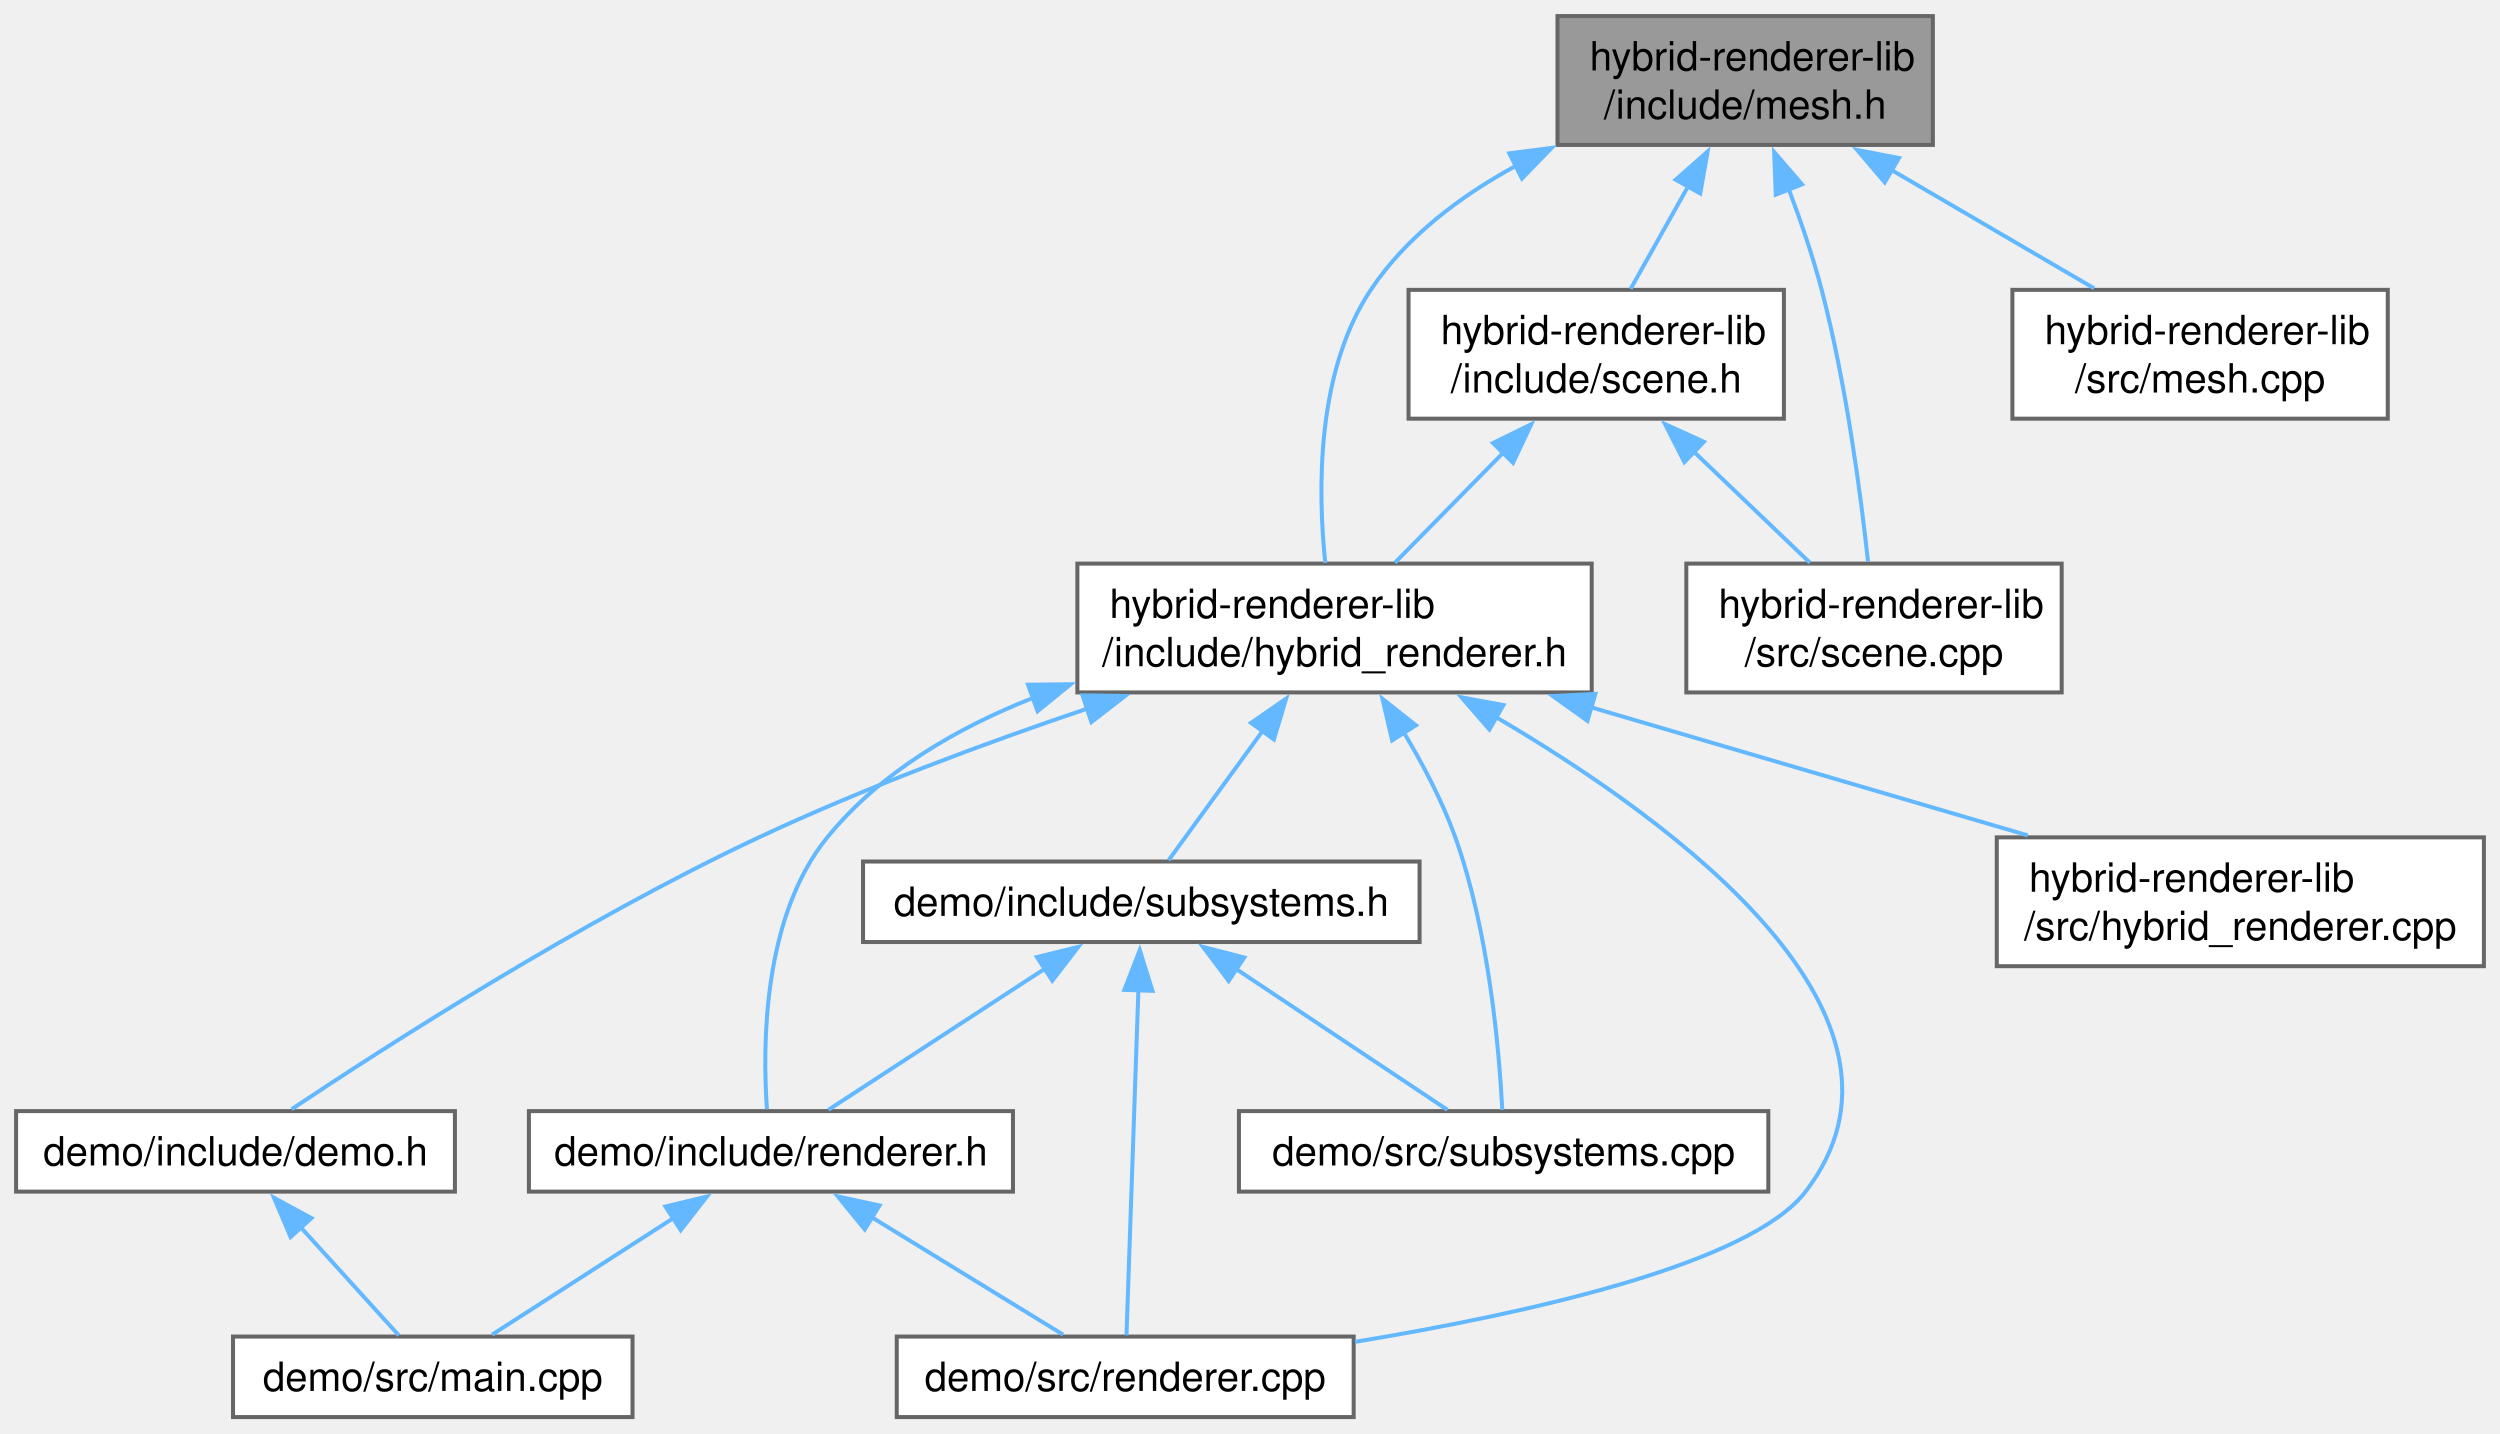
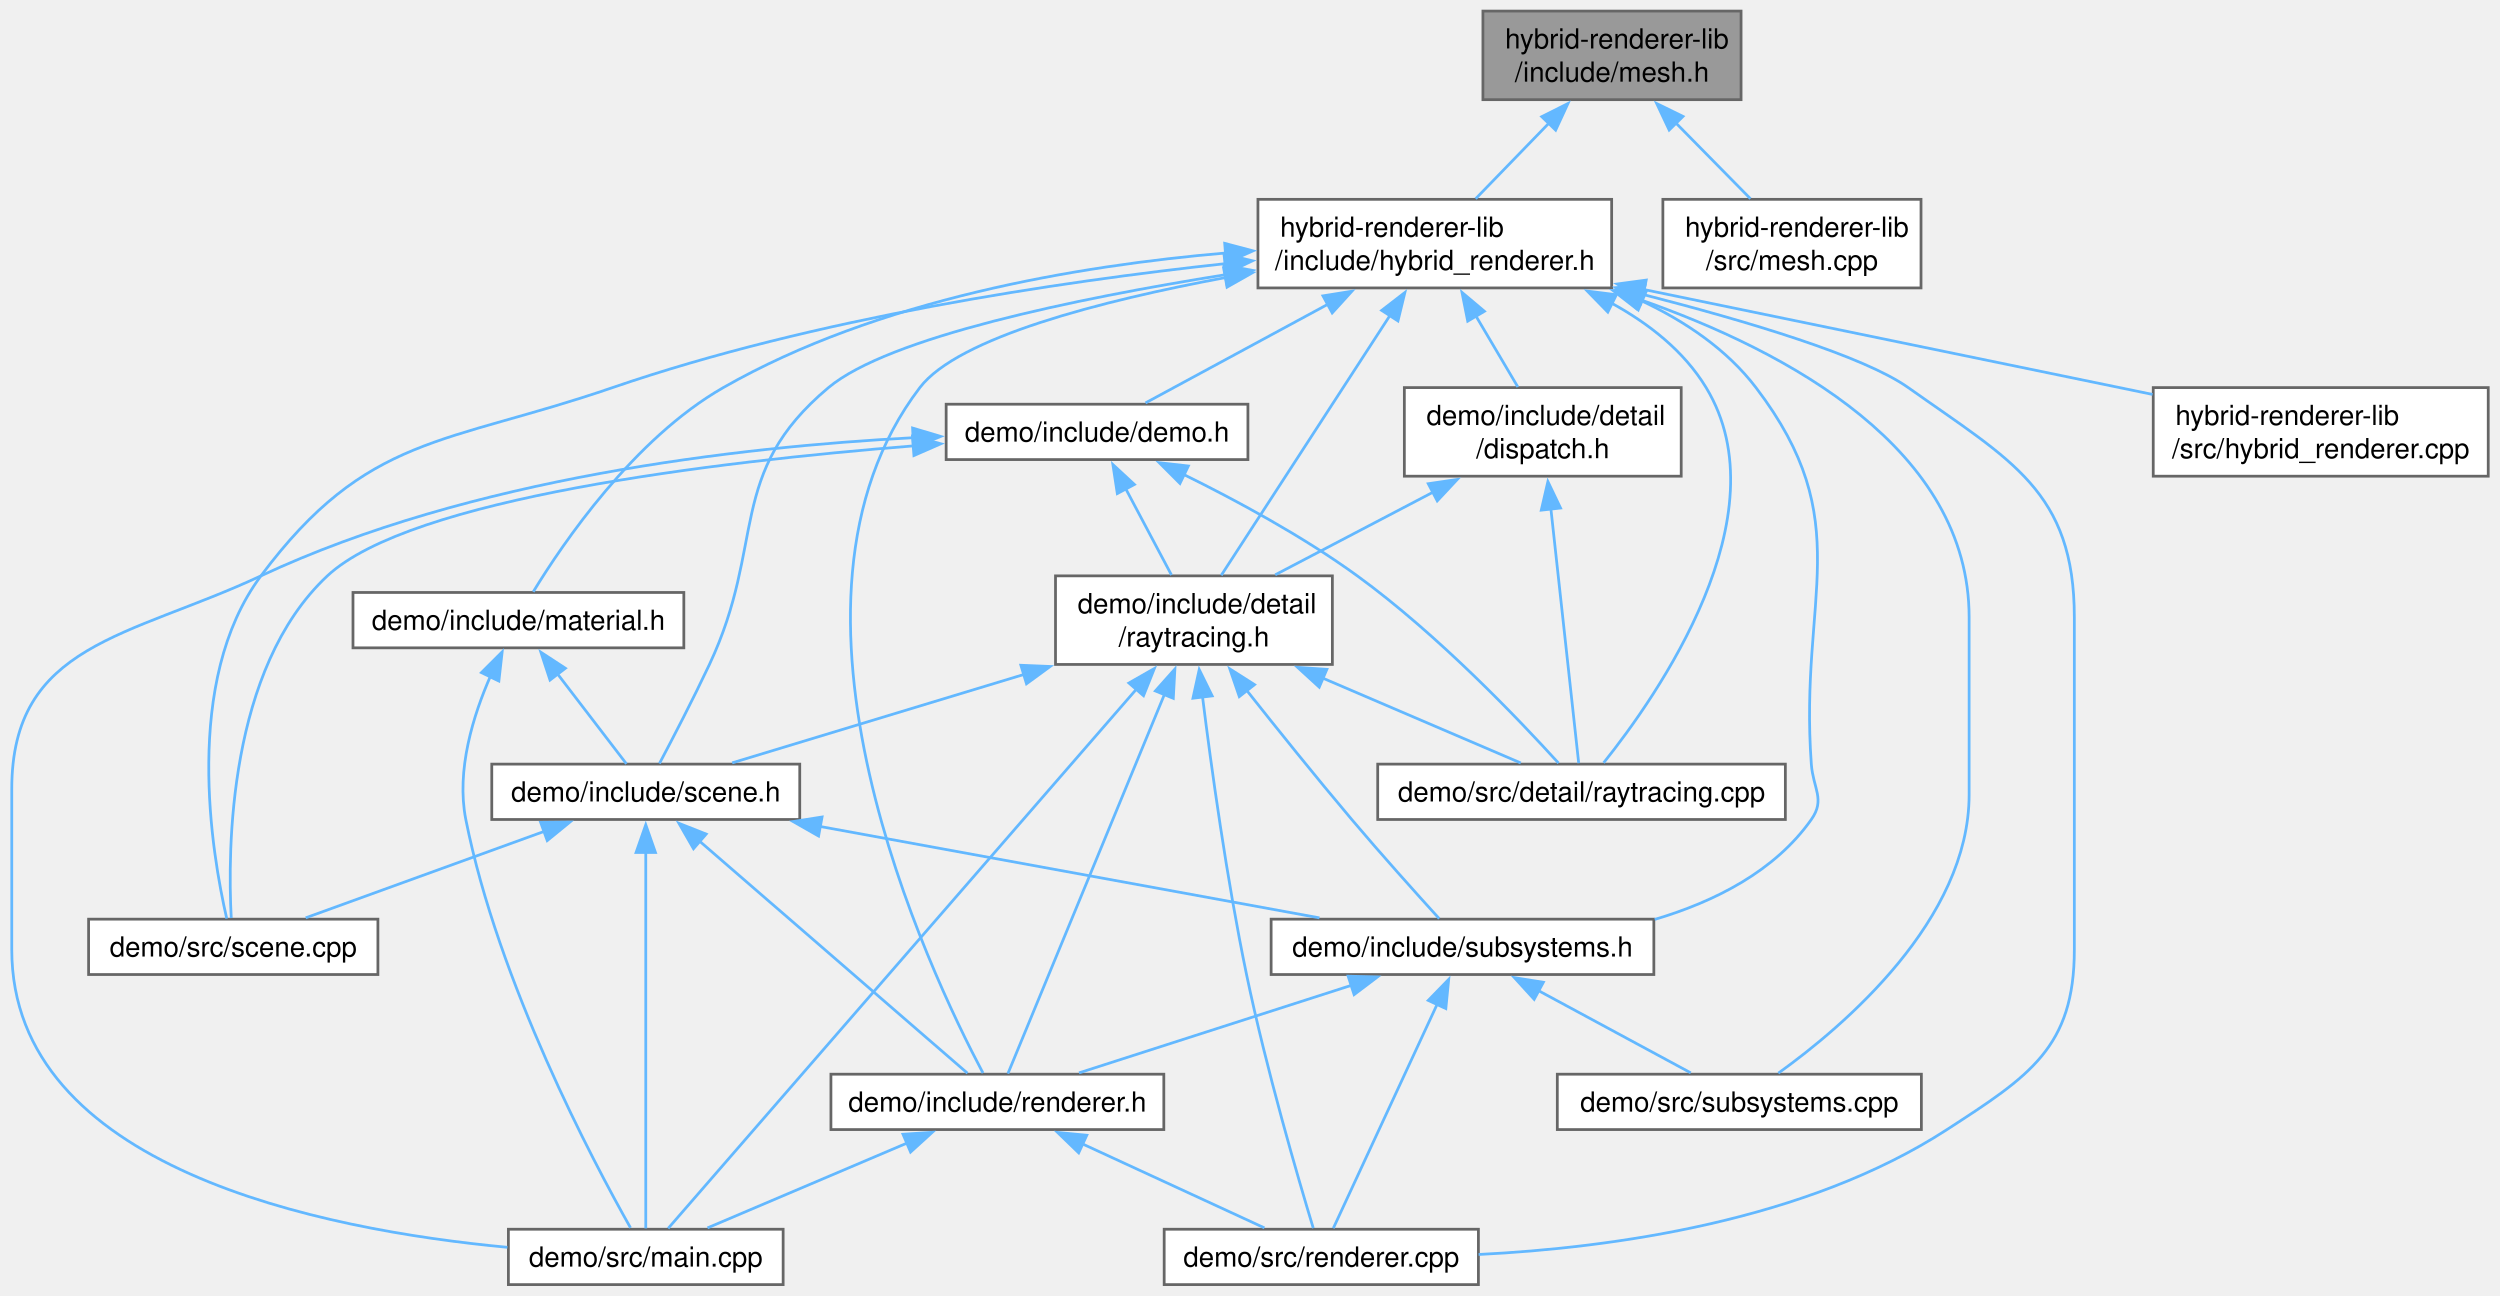
- <svg xmlns="http://www.w3.org/2000/svg" xmlns:xlink="http://www.w3.org/1999/xlink" width="621pt" height="356pt" viewBox="0.00 0.00 621.00 356.00">
-   <g id="graph0" class="graph" transform="scale(1 1) rotate(0) translate(4 352)">
+ <svg xmlns="http://www.w3.org/2000/svg" xmlns:xlink="http://www.w3.org/1999/xlink" width="903pt" height="468pt" viewBox="0.00 0.00 902.50 468.00">
+   <g id="graph0" class="graph" transform="scale(1 1) rotate(0) translate(4 464)">
    <g id="Node000001" class="node">
      <g id="a_Node000001">
        <a xlink:title=" ">
-           <polygon fill="#999999" stroke="#666666" points="476.12,-348 382.88,-348 382.88,-316 476.12,-316 476.12,-348" />
-           <text text-anchor="start" x="390.88" y="-334.5" font-family="Helvetica,sans-Serif" font-size="10.00">hybrid-renderer-lib</text>
-           <text text-anchor="middle" x="429.5" y="-322.5" font-family="Helvetica,sans-Serif" font-size="10.00">/include/mesh.h</text>
+           <polygon fill="#999999" stroke="#666666" points="624.62,-460 531.38,-460 531.38,-428 624.62,-428 624.62,-460" />
+           <text text-anchor="start" x="539.38" y="-446.5" font-family="Helvetica,sans-Serif" font-size="10.00">hybrid-renderer-lib</text>
+           <text text-anchor="middle" x="578" y="-434.5" font-family="Helvetica,sans-Serif" font-size="10.00">/include/mesh.h</text>
        </a>
      </g>
    </g>
    <g id="Node000002" class="node">
      <g id="a_Node000002">
        <a xlink:href="hybrid__renderer_8h.html" target="_top" xlink:title=" ">
-           <polygon fill="white" stroke="#666666" points="391.38,-212 263.62,-212 263.62,-180 391.38,-180 391.38,-212" />
-           <text text-anchor="start" x="271.62" y="-198.5" font-family="Helvetica,sans-Serif" font-size="10.00">hybrid-renderer-lib</text>
-           <text text-anchor="middle" x="327.5" y="-186.5" font-family="Helvetica,sans-Serif" font-size="10.00">/include/hybrid_renderer.h</text>
+           <polygon fill="white" stroke="#666666" points="577.88,-392 450.12,-392 450.12,-360 577.88,-360 577.88,-392" />
+           <text text-anchor="start" x="458.12" y="-378.5" font-family="Helvetica,sans-Serif" font-size="10.00">hybrid-renderer-lib</text>
+           <text text-anchor="middle" x="514" y="-366.5" font-family="Helvetica,sans-Serif" font-size="10.00">/include/hybrid_renderer.h</text>
        </a>
      </g>
    </g>
    <g id="edge1_Node000001_Node000002" class="edge">
      <g id="a_edge1_Node000001_Node000002">
        <a xlink:title=" ">
-           <path fill="none" stroke="#63b8ff" d="M372.62,-310.85C358.7,-303.27 345.3,-293.19 336.5,-280 322.9,-259.63 323.33,-229.98 325.2,-212.18" />
-           <polygon fill="#63b8ff" stroke="#63b8ff" points="370.91,-313.91 381.42,-315.26 374.05,-307.65 370.91,-313.91" />
+           <path fill="none" stroke="#63b8ff" d="M555.14,-419.43C546.37,-410.38 536.59,-400.29 528.76,-392.22" />
+           <polygon fill="#63b8ff" stroke="#63b8ff" points="552.63,-421.86 562.1,-426.61 557.65,-416.99 552.63,-421.86" />
+         </a>
+       </g>
+     </g>
+     <g id="Node000016" class="node">
+       <g id="a_Node000016">
+         <a xlink:href="mesh_8cpp.html" target="_top" xlink:title=" ">
+           <polygon fill="white" stroke="#666666" points="689.62,-392 596.38,-392 596.38,-360 689.62,-360 689.62,-392" />
+           <text text-anchor="start" x="604.38" y="-378.5" font-family="Helvetica,sans-Serif" font-size="10.00">hybrid-renderer-lib</text>
+           <text text-anchor="middle" x="643" y="-366.5" font-family="Helvetica,sans-Serif" font-size="10.00">/src/mesh.cpp</text>
+         </a>
+       </g>
+     </g>
+     <g id="edge37_Node000001_Node000016" class="edge">
+       <g id="a_edge37_Node000001_Node000016">
+         <a xlink:title=" ">
+           <path fill="none" stroke="#63b8ff" d="M600.94,-419.71C609.92,-410.59 619.98,-400.37 628.01,-392.22" />
+           <polygon fill="#63b8ff" stroke="#63b8ff" points="598.66,-417.03 594.14,-426.61 603.65,-421.95 598.66,-417.03" />
+         </a>
+       </g>
+     </g>
+     <g id="Node000003" class="node">
+       <g id="a_Node000003">
+         <a xlink:href="demo_8h.html" target="_top" xlink:title=" ">
+           <polygon fill="white" stroke="#666666" points="446.5,-318 337.5,-318 337.5,-298 446.5,-298 446.5,-318" />
+           <text text-anchor="middle" x="392" y="-304.5" font-family="Helvetica,sans-Serif" font-size="10.00">demo/include/demo.h</text>
+         </a>
+       </g>
+     </g>
+     <g id="edge2_Node000002_Node000003" class="edge">
+       <g id="a_edge2_Node000002_Node000003">
+         <a xlink:title=" ">
+           <path fill="none" stroke="#63b8ff" d="M475.3,-354.06C453.2,-342.11 426.59,-327.71 409.49,-318.46" />
+           <polygon fill="#63b8ff" stroke="#63b8ff" points="473.6,-357.13 484.07,-358.81 476.94,-350.97 473.6,-357.13" />
+         </a>
+       </g>
+     </g>
+     <g id="Node000004" class="node">
+       <g id="a_Node000004">
+         <a xlink:href="raytracing_8h.html" target="_top" xlink:title=" ">
+           <polygon fill="white" stroke="#666666" points="477,-256 377,-256 377,-224 477,-224 477,-256" />
+           <text text-anchor="start" x="385" y="-242.5" font-family="Helvetica,sans-Serif" font-size="10.00">demo/include/detail</text>
+           <text text-anchor="middle" x="427" y="-230.5" font-family="Helvetica,sans-Serif" font-size="10.00">/raytracing.h</text>
+         </a>
+       </g>
+     </g>
+     <g id="edge25_Node000002_Node000004" class="edge">
+       <g id="a_edge25_Node000002_Node000004">
+         <a xlink:title=" ">
+           <path fill="none" stroke="#63b8ff" d="M497.95,-350.28C480.08,-322.75 451.74,-279.11 436.86,-256.19" />
+           <polygon fill="#63b8ff" stroke="#63b8ff" points="494.81,-351.88 503.2,-358.36 500.69,-348.07 494.81,-351.88" />
+         </a>
+       </g>
+     </g>
+     <g id="Node000005" class="node">
+       <g id="a_Node000005">
+         <a xlink:href="renderer_8h.html" target="_top" xlink:title=" ">
+           <polygon fill="white" stroke="#666666" points="416.12,-76 295.88,-76 295.88,-56 416.12,-56 416.12,-76" />
+           <text text-anchor="middle" x="356" y="-62.5" font-family="Helvetica,sans-Serif" font-size="10.00">demo/include/renderer.h</text>
+         </a>
+       </g>
+     </g>
+     <g id="edge29_Node000002_Node000005" class="edge">
+       <g id="a_edge29_Node000002_Node000005">
+         <a xlink:title=" ">
+           <path fill="none" stroke="#63b8ff" d="M438.61,-363.78C393.29,-355.33 341.79,-342.08 328,-324 268.25,-245.67 331.55,-112.72 350.81,-76.41" />
+           <polygon fill="#63b8ff" stroke="#63b8ff" points="437.72,-367.18 448.18,-365.51 438.96,-360.29 437.72,-367.18" />
+         </a>
+       </g>
+     </g>
+     <g id="Node000007" class="node">
+       <g id="a_Node000007">
+         <a xlink:href="renderer_8cpp.html" target="_top" xlink:title=" ">
+           <polygon fill="white" stroke="#666666" points="529.75,-20 416.25,-20 416.25,0 529.75,0 529.75,-20" />
+           <text text-anchor="middle" x="473" y="-6.5" font-family="Helvetica,sans-Serif" font-size="10.00">demo/src/renderer.cpp</text>
+         </a>
+       </g>
+     </g>
+     <g id="edge33_Node000002_Node000007" class="edge">
+       <g id="a_edge33_Node000002_Node000007">
+         <a xlink:title=" ">
+           <path fill="none" stroke="#63b8ff" d="M588.65,-357.78C627.02,-347.95 669.01,-335.35 685,-324 722.12,-297.65 745,-286.52 745,-241 745,-241 745,-241 745,-121 745,-85.61 728.69,-75.27 699,-56 648.16,-23 578.34,-13.3 529.82,-10.88" />
+           <polygon fill="#63b8ff" stroke="#63b8ff" points="588.26,-354.27 579.41,-360.11 589.97,-361.06 588.26,-354.27" />
+         </a>
+       </g>
+     </g>
+     <g id="Node000008" class="node">
+       <g id="a_Node000008">
+         <a xlink:href="scene_8h.html" target="_top" xlink:title=" ">
+           <polygon fill="white" stroke="#666666" points="284.62,-188 173.38,-188 173.38,-168 284.62,-168 284.62,-188" />
+           <text text-anchor="middle" x="229" y="-174.5" font-family="Helvetica,sans-Serif" font-size="10.00">demo/include/scene.h</text>
+         </a>
+       </g>
+     </g>
+     <g id="edge30_Node000002_Node000008" class="edge">
+       <g id="a_edge30_Node000002_Node000008">
+         <a xlink:title=" ">
+           <path fill="none" stroke="#63b8ff" d="M438.36,-364.78C384.03,-356.1 316.7,-342.16 295,-324 257.9,-292.95 272.58,-267.79 252,-224 246.1,-211.45 238.72,-197.25 233.94,-188.22" />
+           <polygon fill="#63b8ff" stroke="#63b8ff" points="437.82,-368.24 448.24,-366.32 438.9,-361.33 437.82,-368.24" />
+         </a>
+       </g>
+     </g>
+     <g id="Node000009" class="node">
+       <g id="a_Node000009">
+         <a xlink:href="subsystems_8h.html" target="_top" xlink:title=" ">
+           <polygon fill="white" stroke="#666666" points="593.12,-132 454.88,-132 454.88,-112 593.12,-112 593.12,-132" />
+           <text text-anchor="middle" x="524" y="-118.5" font-family="Helvetica,sans-Serif" font-size="10.00">demo/include/subsystems.h</text>
+         </a>
+       </g>
+     </g>
+     <g id="edge31_Node000002_Node000009" class="edge">
+       <g id="a_edge31_Node000002_Node000009">
+         <a xlink:title=" ">
+           <path fill="none" stroke="#63b8ff" d="M588.72,-355.32C604.48,-347.91 619.5,-337.78 630,-324 667.04,-275.41 645.54,-248.93 650,-188 650.65,-179.13 655.12,-175.27 650,-168 636.82,-149.3 615.13,-138.33 593.43,-131.9" />
+           <polygon fill="#63b8ff" stroke="#63b8ff" points="587.48,-352.05 579.68,-359.22 590.25,-358.47 587.48,-352.05" />
        </a>
      </g>
    </g>
    <g id="Node000010" class="node">
      <g id="a_Node000010">
-         <a xlink:href="scene_8h.html" target="_top" xlink:title=" ">
-           <polygon fill="white" stroke="#666666" points="439.12,-280 345.88,-280 345.88,-248 439.12,-248 439.12,-280" />
-           <text text-anchor="start" x="353.88" y="-266.5" font-family="Helvetica,sans-Serif" font-size="10.00">hybrid-renderer-lib</text>
-           <text text-anchor="middle" x="392.5" y="-254.5" font-family="Helvetica,sans-Serif" font-size="10.00">/include/scene.h</text>
-         </a>
-       </g>
-     </g>
-     <g id="edge14_Node000001_Node000010" class="edge">
-       <g id="a_edge14_Node000001_Node000010">
-         <a xlink:title=" ">
-           <path fill="none" stroke="#63b8ff" d="M415.34,-305.74C410.52,-297.14 405.28,-287.79 401.04,-280.22" />
-           <polygon fill="#63b8ff" stroke="#63b8ff" points="412.24,-307.36 420.18,-314.37 418.34,-303.94 412.24,-307.36" />
+         <a xlink:href="subsystems_8cpp.html" target="_top" xlink:title=" ">
+           <polygon fill="white" stroke="#666666" points="689.75,-76 558.25,-76 558.25,-56 689.75,-56 689.75,-76" />
+           <text text-anchor="middle" x="624" y="-62.5" font-family="Helvetica,sans-Serif" font-size="10.00">demo/src/subsystems.cpp</text>
+         </a>
+       </g>
+     </g>
+     <g id="edge35_Node000002_Node000010" class="edge">
+       <g id="a_edge35_Node000002_Node000010">
+         <a xlink:title=" ">
+           <path fill="none" stroke="#63b8ff" d="M587.67,-355.95C642.18,-336.9 707,-301.52 707,-241 707,-241 707,-241 707,-177 707,-131.78 661.76,-93.38 638.08,-76.37" />
+           <polygon fill="#63b8ff" stroke="#63b8ff" points="586.74,-352.57 578.36,-359.06 588.96,-359.21 586.74,-352.57" />
        </a>
      </g>
    </g>
    <g id="Node000011" class="node">
      <g id="a_Node000011">
        <a xlink:href="scene_8cpp.html" target="_top" xlink:title=" ">
-           <polygon fill="white" stroke="#666666" points="508.12,-212 414.88,-212 414.88,-180 508.12,-180 508.12,-212" />
-           <text text-anchor="start" x="422.88" y="-198.5" font-family="Helvetica,sans-Serif" font-size="10.00">hybrid-renderer-lib</text>
-           <text text-anchor="middle" x="461.5" y="-186.5" font-family="Helvetica,sans-Serif" font-size="10.00">/src/scene.cpp</text>
-         </a>
-       </g>
-     </g>
-     <g id="edge18_Node000001_Node000011" class="edge">
-       <g id="a_edge18_Node000001_Node000011">
-         <a xlink:title=" ">
-           <path fill="none" stroke="#63b8ff" d="M440.28,-305.14C443.29,-297.18 446.32,-288.33 448.5,-280 454.56,-256.86 458.19,-229.3 460.02,-212.49" />
-           <polygon fill="#63b8ff" stroke="#63b8ff" points="437.11,-303.64 436.7,-314.23 443.62,-306.21 437.11,-303.64" />
+           <polygon fill="white" stroke="#666666" points="132.25,-132 27.75,-132 27.75,-112 132.25,-112 132.25,-132" />
+           <text text-anchor="middle" x="80" y="-118.5" font-family="Helvetica,sans-Serif" font-size="10.00">demo/src/scene.cpp</text>
+         </a>
+       </g>
+     </g>
+     <g id="edge34_Node000002_Node000011" class="edge">
+       <g id="a_edge34_Node000002_Node000011">
+         <a xlink:title=" ">
+           <path fill="none" stroke="#63b8ff" d="M438.58,-368.8C377.54,-362.19 290.02,-349.08 217,-324 156.45,-303.2 128.29,-307.31 90,-256 61.61,-217.96 72.28,-155.56 77.65,-132.2" />
+           <polygon fill="#63b8ff" stroke="#63b8ff" points="437.85,-372.24 448.16,-369.8 438.58,-365.28 437.85,-372.24" />
        </a>
      </g>
    </g>
    <g id="Node000012" class="node">
      <g id="a_Node000012">
-         <a xlink:href="mesh_8cpp.html" target="_top" xlink:title=" ">
-           <polygon fill="white" stroke="#666666" points="589.12,-280 495.88,-280 495.88,-248 589.12,-248 589.12,-280" />
-           <text text-anchor="start" x="503.88" y="-266.5" font-family="Helvetica,sans-Serif" font-size="10.00">hybrid-renderer-lib</text>
-           <text text-anchor="middle" x="542.5" y="-254.5" font-family="Helvetica,sans-Serif" font-size="10.00">/src/mesh.cpp</text>
-         </a>
-       </g>
-     </g>
-     <g id="edge17_Node000001_Node000012" class="edge">
-       <g id="a_edge17_Node000001_Node000012">
-         <a xlink:title=" ">
-           <path fill="none" stroke="#63b8ff" d="M465.8,-309.8C482.19,-300.23 501.18,-289.13 516.17,-280.38" />
-           <polygon fill="#63b8ff" stroke="#63b8ff" points="464.17,-306.7 457.3,-314.76 467.7,-312.74 464.17,-306.7" />
-         </a>
-       </g>
-     </g>
-     <g id="Node000003" class="node">
-       <g id="a_Node000003">
-         <a xlink:href="demo_8h.html" target="_top" xlink:title=" ">
-           <polygon fill="white" stroke="#666666" points="109,-76 0,-76 0,-56 109,-56 109,-76" />
-           <text text-anchor="middle" x="54.5" y="-62.5" font-family="Helvetica,sans-Serif" font-size="10.00">demo/include/demo.h</text>
-         </a>
-       </g>
-     </g>
-     <g id="edge2_Node000002_Node000003" class="edge">
-       <g id="a_edge2_Node000002_Node000003">
-         <a xlink:title=" ">
-           <path fill="none" stroke="#63b8ff" d="M266.19,-176.02C240.5,-167.34 210.6,-156.24 184.5,-144 140.33,-123.28 91.72,-92.02 68.44,-76.47" />
-           <polygon fill="#63b8ff" stroke="#63b8ff" points="264.89,-179.28 275.48,-179.12 267.1,-172.64 264.89,-179.28" />
-         </a>
-       </g>
-     </g>
-     <g id="Node000005" class="node">
-       <g id="a_Node000005">
-         <a xlink:href="renderer_8h.html" target="_top" xlink:title=" ">
-           <polygon fill="white" stroke="#666666" points="247.62,-76 127.38,-76 127.38,-56 247.62,-56 247.62,-76" />
-           <text text-anchor="middle" x="187.5" y="-62.5" font-family="Helvetica,sans-Serif" font-size="10.00">demo/include/renderer.h</text>
-         </a>
-       </g>
-     </g>
-     <g id="edge4_Node000002_Node000005" class="edge">
-       <g id="a_edge4_Node000002_Node000005">
-         <a xlink:title=" ">
-           <path fill="none" stroke="#63b8ff" d="M252.7,-178.68C233.48,-171.11 214.57,-160.06 201.5,-144 185.46,-124.29 185.39,-92.29 186.51,-76.47" />
-           <polygon fill="#63b8ff" stroke="#63b8ff" points="251.35,-181.92 261.95,-182.03 253.74,-175.34 251.35,-181.92" />
+         <a xlink:href="raytracing_8cpp.html" target="_top" xlink:title=" ">
+           <polygon fill="white" stroke="#666666" points="640.62,-188 493.38,-188 493.38,-168 640.62,-168 640.62,-188" />
+           <text text-anchor="middle" x="567" y="-174.5" font-family="Helvetica,sans-Serif" font-size="10.00">demo/src/detail/raytracing.cpp</text>
+         </a>
+       </g>
+     </g>
+     <g id="edge32_Node000002_Node000012" class="edge">
+       <g id="a_edge32_Node000002_Node000012">
+         <a xlink:title=" ">
+           <path fill="none" stroke="#63b8ff" d="M577.74,-354.56C591.34,-347.13 603.99,-337.19 612,-324 640.03,-277.81 594.31,-212.61 574.98,-188.47" />
+           <polygon fill="#63b8ff" stroke="#63b8ff" points="576.49,-351.27 569.09,-358.86 579.6,-357.54 576.49,-351.27" />
+         </a>
+       </g>
+     </g>
+     <g id="Node000013" class="node">
+       <g id="a_Node000013">
+         <a xlink:href="dispatch_8h.html" target="_top" xlink:title=" ">
+           <polygon fill="white" stroke="#666666" points="603,-324 503,-324 503,-292 603,-292 603,-324" />
+           <text text-anchor="start" x="511" y="-310.5" font-family="Helvetica,sans-Serif" font-size="10.00">demo/include/detail</text>
+           <text text-anchor="middle" x="553" y="-298.5" font-family="Helvetica,sans-Serif" font-size="10.00">/dispatch.h</text>
+         </a>
+       </g>
+     </g>
+     <g id="edge22_Node000002_Node000013" class="edge">
+       <g id="a_edge22_Node000002_Node000013">
+         <a xlink:title=" ">
+           <path fill="none" stroke="#63b8ff" d="M528.76,-350.02C533.89,-341.34 539.48,-331.88 544,-324.22" />
+           <polygon fill="#63b8ff" stroke="#63b8ff" points="525.89,-348 523.82,-358.39 531.92,-351.56 525.89,-348" />
+         </a>
+       </g>
+     </g>
+     <g id="Node000014" class="node">
+       <g id="a_Node000014">
+         <a xlink:href="material_8h.html" target="_top" xlink:title=" ">
+           <polygon fill="white" stroke="#666666" points="242.75,-250 123.25,-250 123.25,-230 242.75,-230 242.75,-250" />
+           <text text-anchor="middle" x="183" y="-236.5" font-family="Helvetica,sans-Serif" font-size="10.00">demo/include/material.h</text>
+         </a>
+       </g>
+     </g>
+     <g id="edge26_Node000002_Node000014" class="edge">
+       <g id="a_edge26_Node000002_Node000014">
+         <a xlink:title=" ">
+           <path fill="none" stroke="#63b8ff" d="M438.69,-372.64C384.96,-368.06 312.67,-355.82 257,-324 224.65,-305.51 199.02,-267.72 188.36,-250.25" />
+           <polygon fill="#63b8ff" stroke="#63b8ff" points="438.11,-376.1 448.35,-373.39 438.65,-369.12 438.11,-376.1" />
+         </a>
+       </g>
+     </g>
+     <g id="Node000015" class="node">
+       <g id="a_Node000015">
+         <a xlink:href="hybrid__renderer_8cpp.html" target="_top" xlink:title=" ">
+           <polygon fill="white" stroke="#666666" points="894.5,-324 773.5,-324 773.5,-292 894.5,-292 894.5,-324" />
+           <text text-anchor="start" x="781.5" y="-310.5" font-family="Helvetica,sans-Serif" font-size="10.00">hybrid-renderer-lib</text>
+           <text text-anchor="middle" x="834" y="-298.5" font-family="Helvetica,sans-Serif" font-size="10.00">/src/hybrid_renderer.cpp</text>
+         </a>
+       </g>
+     </g>
+     <g id="edge36_Node000002_Node000015" class="edge">
+       <g id="a_edge36_Node000002_Node000015">
+         <a xlink:title=" ">
+           <path fill="none" stroke="#63b8ff" d="M589.32,-359.47C645.41,-347.9 721,-332.31 773.25,-321.53" />
+           <polygon fill="#63b8ff" stroke="#63b8ff" points="588.94,-355.97 579.85,-361.42 590.36,-362.83 588.94,-355.97" />
+         </a>
+       </g>
+     </g>
+     <g id="edge3_Node000003_Node000004" class="edge">
+       <g id="a_edge3_Node000003_Node000004">
+         <a xlink:title=" ">
+           <path fill="none" stroke="#63b8ff" d="M402.4,-287.39C407.67,-277.45 413.98,-265.56 418.89,-256.3" />
+           <polygon fill="#63b8ff" stroke="#63b8ff" points="399.32,-285.73 397.72,-296.21 405.5,-289.01 399.32,-285.73" />
        </a>
      </g>
    </g>
    <g id="Node000006" class="node">
      <g id="a_Node000006">
-         <a xlink:href="renderer_8cpp.html" target="_top" xlink:title=" ">
-           <polygon fill="white" stroke="#666666" points="332.25,-20 218.75,-20 218.75,0 332.25,0 332.25,-20" />
-           <text text-anchor="middle" x="275.5" y="-6.5" font-family="Helvetica,sans-Serif" font-size="10.00">demo/src/renderer.cpp</text>
-         </a>
-       </g>
-     </g>
-     <g id="edge11_Node000002_Node000006" class="edge">
-       <g id="a_edge11_Node000002_Node000006">
-         <a xlink:title=" ">
-           <path fill="none" stroke="#63b8ff" d="M367.42,-173.98C413.12,-147.17 477.63,-99.1 444.5,-56 430.76,-38.13 376.1,-25.85 332.61,-18.69" />
-           <polygon fill="#63b8ff" stroke="#63b8ff" points="365.97,-170.78 359.03,-178.78 369.45,-176.86 365.97,-170.78" />
-         </a>
-       </g>
-     </g>
-     <g id="Node000007" class="node">
-       <g id="a_Node000007">
-         <a xlink:href="subsystems_8h.html" target="_top" xlink:title=" ">
-           <polygon fill="white" stroke="#666666" points="348.62,-138 210.38,-138 210.38,-118 348.62,-118 348.62,-138" />
-           <text text-anchor="middle" x="279.5" y="-124.5" font-family="Helvetica,sans-Serif" font-size="10.00">demo/include/subsystems.h</text>
-         </a>
-       </g>
-     </g>
-     <g id="edge7_Node000002_Node000007" class="edge">
-       <g id="a_edge7_Node000002_Node000007">
-         <a xlink:title=" ">
-           <path fill="none" stroke="#63b8ff" d="M309.83,-170.7C301.63,-159.43 292.38,-146.71 286.28,-138.32" />
-           <polygon fill="#63b8ff" stroke="#63b8ff" points="306.76,-172.44 315.48,-178.47 312.43,-168.32 306.76,-172.44" />
-         </a>
-       </g>
-     </g>
-     <g id="Node000008" class="node">
-       <g id="a_Node000008">
-         <a xlink:href="subsystems_8cpp.html" target="_top" xlink:title=" ">
-           <polygon fill="white" stroke="#666666" points="435.25,-76 303.75,-76 303.75,-56 435.25,-56 435.25,-76" />
-           <text text-anchor="middle" x="369.5" y="-62.5" font-family="Helvetica,sans-Serif" font-size="10.00">demo/src/subsystems.cpp</text>
-         </a>
-       </g>
-     </g>
-     <g id="edge12_Node000002_Node000008" class="edge">
-       <g id="a_edge12_Node000002_Node000008">
-         <a xlink:title=" ">
-           <path fill="none" stroke="#63b8ff" d="M344.62,-170.19C349.47,-162.15 354.29,-152.98 357.5,-144 365.88,-120.56 368.41,-91.04 369.17,-76.28" />
-           <polygon fill="#63b8ff" stroke="#63b8ff" points="341.81,-168.09 339.4,-178.41 347.72,-171.84 341.81,-168.09" />
-         </a>
-       </g>
-     </g>
-     <g id="Node000009" class="node">
-       <g id="a_Node000009">
-         <a xlink:href="hybrid__renderer_8cpp.html" target="_top" xlink:title=" ">
-           <polygon fill="white" stroke="#666666" points="613,-144 492,-144 492,-112 613,-112 613,-144" />
-           <text text-anchor="start" x="500" y="-130.5" font-family="Helvetica,sans-Serif" font-size="10.00">hybrid-renderer-lib</text>
-           <text text-anchor="middle" x="552.5" y="-118.5" font-family="Helvetica,sans-Serif" font-size="10.00">/src/hybrid_renderer.cpp</text>
-         </a>
-       </g>
-     </g>
-     <g id="edge13_Node000002_Node000009" class="edge">
-       <g id="a_edge13_Node000002_Node000009">
-         <a xlink:title=" ">
-           <path fill="none" stroke="#63b8ff" d="M391.1,-176.34C425.39,-166.28 467.21,-154.02 499.69,-144.49" />
-           <polygon fill="#63b8ff" stroke="#63b8ff" points="390.32,-172.93 381.7,-179.1 392.29,-179.64 390.32,-172.93" />
-         </a>
-       </g>
-     </g>
-     <g id="Node000004" class="node">
-       <g id="a_Node000004">
        <a xlink:href="main_8cpp.html" target="_top" xlink:title=" ">
-           <polygon fill="white" stroke="#666666" points="153.12,-20 53.88,-20 53.88,0 153.12,0 153.12,-20" />
-           <text text-anchor="middle" x="103.5" y="-6.5" font-family="Helvetica,sans-Serif" font-size="10.00">demo/src/main.cpp</text>
-         </a>
-       </g>
-     </g>
-     <g id="edge3_Node000003_Node000004" class="edge">
-       <g id="a_edge3_Node000003_Node000004">
-         <a xlink:title=" ">
-           <path fill="none" stroke="#63b8ff" d="M70.57,-47.29C78.75,-38.28 88.35,-27.7 95.06,-20.3" />
-           <polygon fill="#63b8ff" stroke="#63b8ff" points="68.18,-44.72 64.05,-54.47 73.36,-49.42 68.18,-44.72" />
-         </a>
-       </g>
-     </g>
-     <g id="edge5_Node000005_Node000004" class="edge">
-       <g id="a_edge5_Node000005_Node000004">
-         <a xlink:title=" ">
-           <path fill="none" stroke="#63b8ff" d="M163.45,-49.54C148.87,-40.17 130.73,-28.51 118.25,-20.48" />
-           <polygon fill="#63b8ff" stroke="#63b8ff" points="161.29,-52.31 171.6,-54.78 165.08,-46.42 161.29,-52.31" />
-         </a>
-       </g>
-     </g>
-     <g id="edge6_Node000005_Node000006" class="edge">
-       <g id="a_edge6_Node000005_Node000006">
-         <a xlink:title=" ">
-           <path fill="none" stroke="#63b8ff" d="M212.25,-49.81C227.6,-40.39 246.85,-28.58 260.05,-20.48" />
-           <polygon fill="#63b8ff" stroke="#63b8ff" points="210.81,-46.59 204.12,-54.8 214.47,-52.56 210.81,-46.59" />
-         </a>
-       </g>
-     </g>
-     <g id="edge8_Node000007_Node000005" class="edge">
-       <g id="a_edge8_Node000007_Node000005">
-         <a xlink:title=" ">
-           <path fill="none" stroke="#63b8ff" d="M255.79,-111.54C238.69,-100.39 216.18,-85.71 201.77,-76.31" />
-           <polygon fill="#63b8ff" stroke="#63b8ff" points="253.57,-114.27 263.86,-116.8 257.39,-108.4 253.57,-114.27" />
-         </a>
-       </g>
-     </g>
-     <g id="edge9_Node000007_Node000006" class="edge">
-       <g id="a_edge9_Node000007_Node000006">
-         <a xlink:title=" ">
-           <path fill="none" stroke="#63b8ff" d="M278.78,-106.23C277.91,-80.8 276.46,-38.84 275.82,-20.3" />
-           <polygon fill="#63b8ff" stroke="#63b8ff" points="275.28,-106.12 279.12,-115.99 282.27,-105.88 275.28,-106.12" />
-         </a>
-       </g>
-     </g>
-     <g id="edge10_Node000007_Node000008" class="edge">
-       <g id="a_edge10_Node000007_Node000008">
-         <a xlink:title=" ">
-           <path fill="none" stroke="#63b8ff" d="M302.7,-111.54C319.42,-100.39 341.44,-85.71 355.54,-76.31" />
-           <polygon fill="#63b8ff" stroke="#63b8ff" points="301.2,-108.33 294.82,-116.79 305.08,-114.15 301.2,-108.33" />
-         </a>
-       </g>
-     </g>
-     <g id="edge15_Node000010_Node000002" class="edge">
-       <g id="a_edge15_Node000010_Node000002">
-         <a xlink:title=" ">
-           <path fill="none" stroke="#63b8ff" d="M369.56,-239.71C360.58,-230.59 350.52,-220.37 342.49,-212.22" />
-           <polygon fill="#63b8ff" stroke="#63b8ff" points="366.85,-241.95 376.36,-246.61 371.84,-237.03 366.85,-241.95" />
-         </a>
-       </g>
-     </g>
-     <g id="edge16_Node000010_Node000011" class="edge">
-       <g id="a_edge16_Node000010_Node000011">
-         <a xlink:title=" ">
-           <path fill="none" stroke="#63b8ff" d="M416.56,-239.99C426.17,-230.79 436.98,-220.46 445.58,-212.22" />
-           <polygon fill="#63b8ff" stroke="#63b8ff" points="414.4,-237.2 409.6,-246.65 419.24,-242.26 414.4,-237.2" />
+           <polygon fill="white" stroke="#666666" points="278.62,-20 179.38,-20 179.38,0 278.62,0 278.62,-20" />
+           <text text-anchor="middle" x="229" y="-6.5" font-family="Helvetica,sans-Serif" font-size="10.00">demo/src/main.cpp</text>
+         </a>
+       </g>
+     </g>
+     <g id="edge20_Node000003_Node000006" class="edge">
+       <g id="a_edge20_Node000003_Node000006">
+         <a xlink:title=" ">
+           <path fill="none" stroke="#63b8ff" d="M325.62,-305.9C262.34,-302.57 165.72,-291.42 90,-256 42.32,-233.7 0,-231.64 0,-179 0,-179 0,-179 0,-121 0,-42.16 111.65,-19.79 179.03,-13.47" />
+           <polygon fill="#63b8ff" stroke="#63b8ff" points="325.38,-309.39 335.53,-306.36 325.7,-302.4 325.38,-309.39" />
+         </a>
+       </g>
+     </g>
+     <g id="edge21_Node000003_Node000011" class="edge">
+       <g id="a_edge21_Node000003_Node000011">
+         <a xlink:title=" ">
+           <path fill="none" stroke="#63b8ff" d="M325.81,-302.96C253.52,-297.19 144.01,-284.01 114,-256 78.11,-222.5 77.96,-156.79 79.28,-132.4" />
+           <polygon fill="#63b8ff" stroke="#63b8ff" points="325.33,-306.44 335.57,-303.71 325.86,-299.46 325.33,-306.44" />
+         </a>
+       </g>
+     </g>
+     <g id="edge19_Node000003_Node000012" class="edge">
+       <g id="a_edge19_Node000003_Node000012">
+         <a xlink:title=" ">
+           <path fill="none" stroke="#63b8ff" d="M423.27,-292.63C442.17,-283.32 466.32,-270.3 486,-256 515.19,-234.78 544.72,-203.75 558.69,-188.36" />
+           <polygon fill="#63b8ff" stroke="#63b8ff" points="421.95,-289.38 414.46,-296.87 424.99,-295.68 421.95,-289.38" />
+         </a>
+       </g>
+     </g>
+     <g id="edge4_Node000004_Node000005" class="edge">
+       <g id="a_edge4_Node000004_Node000005">
+         <a xlink:title=" ">
+           <path fill="none" stroke="#63b8ff" d="M416.36,-213.21C400.22,-174.13 370.34,-101.74 359.8,-76.21" />
+           <polygon fill="#63b8ff" stroke="#63b8ff" points="413.07,-214.43 420.12,-222.34 419.54,-211.76 413.07,-214.43" />
+         </a>
+       </g>
+     </g>
+     <g id="edge17_Node000004_Node000006" class="edge">
+       <g id="a_edge17_Node000004_Node000006">
+         <a xlink:title=" ">
+           <path fill="none" stroke="#63b8ff" d="M406.33,-215.2C363.31,-165.66 265.77,-53.34 237.08,-20.3" />
+           <polygon fill="#63b8ff" stroke="#63b8ff" points="403.51,-217.29 412.71,-222.54 408.79,-212.7 403.51,-217.29" />
+         </a>
+       </g>
+     </g>
+     <g id="edge18_Node000004_Node000007" class="edge">
+       <g id="a_edge18_Node000004_Node000007">
+         <a xlink:title=" ">
+           <path fill="none" stroke="#63b8ff" d="M430.07,-212.57C433.28,-186.77 438.84,-146.48 446,-112 453.09,-77.88 464.73,-38.13 470.11,-20.38" />
+           <polygon fill="#63b8ff" stroke="#63b8ff" points="426.64,-211.8 428.91,-222.15 433.59,-212.64 426.64,-211.8" />
+         </a>
+       </g>
+     </g>
+     <g id="edge7_Node000004_Node000008" class="edge">
+       <g id="a_edge7_Node000004_Node000008">
+         <a xlink:title=" ">
+           <path fill="none" stroke="#63b8ff" d="M365.93,-220.49C330.93,-209.89 288.48,-197.02 260.21,-188.46" />
+           <polygon fill="#63b8ff" stroke="#63b8ff" points="364.49,-223.71 375.08,-223.27 366.52,-217.02 364.49,-223.71" />
+         </a>
+       </g>
+     </g>
+     <g id="edge15_Node000004_Node000009" class="edge">
+       <g id="a_edge15_Node000004_Node000009">
+         <a xlink:title=" ">
+           <path fill="none" stroke="#63b8ff" d="M446.03,-214.68C456.97,-200.86 471.07,-183.3 484,-168 494.66,-155.38 507.4,-141.2 515.59,-132.19" />
+           <polygon fill="#63b8ff" stroke="#63b8ff" points="443.39,-212.38 439.95,-222.4 448.89,-216.71 443.39,-212.38" />
+         </a>
+       </g>
+     </g>
+     <g id="edge16_Node000004_Node000012" class="edge">
+       <g id="a_edge16_Node000004_Node000012">
+         <a xlink:title=" ">
+           <path fill="none" stroke="#63b8ff" d="M473.44,-219.1C497.57,-208.75 525.93,-196.6 545.05,-188.41" />
+           <polygon fill="#63b8ff" stroke="#63b8ff" points="472.26,-215.8 464.44,-222.95 475.01,-222.23 472.26,-215.8" />
+         </a>
+       </g>
+     </g>
+     <g id="edge5_Node000005_Node000006" class="edge">
+       <g id="a_edge5_Node000005_Node000006">
+         <a xlink:title=" ">
+           <path fill="none" stroke="#63b8ff" d="M323.4,-51.14C300.79,-41.52 271.26,-28.97 251.29,-20.48" />
+           <polygon fill="#63b8ff" stroke="#63b8ff" points="321.91,-54.31 332.49,-55 324.65,-47.87 321.91,-54.31" />
+         </a>
+       </g>
+     </g>
+     <g id="edge6_Node000005_Node000007" class="edge">
+       <g id="a_edge6_Node000005_Node000007">
+         <a xlink:title=" ">
+           <path fill="none" stroke="#63b8ff" d="M386.6,-50.88C407.36,-41.3 434.24,-28.89 452.46,-20.48" />
+           <polygon fill="#63b8ff" stroke="#63b8ff" points="385.37,-47.59 377.75,-54.96 388.3,-53.95 385.37,-47.59" />
+         </a>
+       </g>
+     </g>
+     <g id="edge8_Node000008_Node000005" class="edge">
+       <g id="a_edge8_Node000008_Node000005">
+         <a xlink:title=" ">
+           <path fill="none" stroke="#63b8ff" d="M248.46,-160.15C275.56,-136.67 323.76,-94.93 345.2,-76.35" />
+           <polygon fill="#63b8ff" stroke="#63b8ff" points="246.24,-157.44 240.97,-166.63 250.82,-162.73 246.24,-157.44" />
+         </a>
+       </g>
+     </g>
+     <g id="edge13_Node000008_Node000006" class="edge">
+       <g id="a_edge13_Node000008_Node000006">
+         <a xlink:title=" ">
+           <path fill="none" stroke="#63b8ff" d="M229,-156.5C229,-120.27 229,-46.31 229,-20.3" />
+           <polygon fill="#63b8ff" stroke="#63b8ff" points="225.5,-156.09 229,-166.09 232.5,-156.09 225.5,-156.09" />
+         </a>
+       </g>
+     </g>
+     <g id="edge9_Node000008_Node000009" class="edge">
+       <g id="a_edge9_Node000008_Node000009">
+         <a xlink:title=" ">
+           <path fill="none" stroke="#63b8ff" d="M291.83,-165.5C345.6,-155.66 422.07,-141.66 472.34,-132.46" />
+           <polygon fill="#63b8ff" stroke="#63b8ff" points="291.42,-162.02 282.21,-167.26 292.68,-168.9 291.42,-162.02" />
+         </a>
+       </g>
+     </g>
+     <g id="edge14_Node000008_Node000011" class="edge">
+       <g id="a_edge14_Node000008_Node000011">
+         <a xlink:title=" ">
+           <path fill="none" stroke="#63b8ff" d="M192.55,-163.79C165.81,-154.1 130.11,-141.16 106.16,-132.48" />
+           <polygon fill="#63b8ff" stroke="#63b8ff" points="191.03,-166.96 201.62,-167.08 193.41,-160.38 191.03,-166.96" />
+         </a>
+       </g>
+     </g>
+     <g id="edge10_Node000009_Node000005" class="edge">
+       <g id="a_edge10_Node000009_Node000005">
+         <a xlink:title=" ">
+           <path fill="none" stroke="#63b8ff" d="M484.11,-108.18C453.82,-98.44 412.86,-85.28 385.49,-76.48" />
+           <polygon fill="#63b8ff" stroke="#63b8ff" points="482.7,-111.4 493.3,-111.13 484.85,-104.74 482.7,-111.4" />
+         </a>
+       </g>
+     </g>
+     <g id="edge11_Node000009_Node000007" class="edge">
+       <g id="a_edge11_Node000009_Node000007">
+         <a xlink:title=" ">
+           <path fill="none" stroke="#63b8ff" d="M514.87,-101.3C503.8,-77.43 485.61,-38.2 477.34,-20.35" />
+           <polygon fill="#63b8ff" stroke="#63b8ff" points="511.63,-102.65 519.02,-110.25 517.98,-99.7 511.63,-102.65" />
+         </a>
+       </g>
+     </g>
+     <g id="edge12_Node000009_Node000010" class="edge">
+       <g id="a_edge12_Node000009_Node000010">
+         <a xlink:title=" ">
+           <path fill="none" stroke="#63b8ff" d="M551.13,-106.35C568.74,-96.84 591.15,-84.74 606.45,-76.48" />
+           <polygon fill="#63b8ff" stroke="#63b8ff" points="549.89,-103.04 542.75,-110.87 553.21,-109.2 549.89,-103.04" />
+         </a>
+       </g>
+     </g>
+     <g id="edge23_Node000013_Node000004" class="edge">
+       <g id="a_edge23_Node000013_Node000004">
+         <a xlink:title=" ">
+           <path fill="none" stroke="#63b8ff" d="M513.3,-286.2C494.85,-276.54 473.31,-265.26 456.36,-256.38" />
+           <polygon fill="#63b8ff" stroke="#63b8ff" points="511.64,-289.28 522.12,-290.82 514.88,-283.08 511.64,-289.28" />
+         </a>
+       </g>
+     </g>
+     <g id="edge24_Node000013_Node000012" class="edge">
+       <g id="a_edge24_Node000013_Node000012">
+         <a xlink:title=" ">
+           <path fill="none" stroke="#63b8ff" d="M555.92,-280.31C559.06,-251.57 563.89,-207.42 565.98,-188.33" />
+           <polygon fill="#63b8ff" stroke="#63b8ff" points="552.46,-279.73 554.85,-290.06 559.42,-280.5 552.46,-279.73" />
+         </a>
+       </g>
+     </g>
+     <g id="edge28_Node000014_Node000006" class="edge">
+       <g id="a_edge28_Node000014_Node000006">
+         <a xlink:title=" ">
+           <path fill="none" stroke="#63b8ff" d="M172.95,-219.88C166.7,-205.68 160.47,-185.78 164,-168 175.74,-108.97 210.04,-44.32 223.5,-20.5" />
+           <polygon fill="#63b8ff" stroke="#63b8ff" points="169.63,-221.05 177.13,-228.54 175.94,-218.01 169.63,-221.05" />
+         </a>
+       </g>
+     </g>
+     <g id="edge27_Node000014_Node000008" class="edge">
+       <g id="a_edge27_Node000014_Node000008">
+         <a xlink:title=" ">
+           <path fill="none" stroke="#63b8ff" d="M197.11,-220.6C205.37,-209.83 215.43,-196.7 222.01,-188.11" />
+           <polygon fill="#63b8ff" stroke="#63b8ff" points="194.42,-218.36 191.11,-228.42 199.97,-222.62 194.42,-218.36" />
        </a>
      </g>
    </g>
  </g>
</svg>
